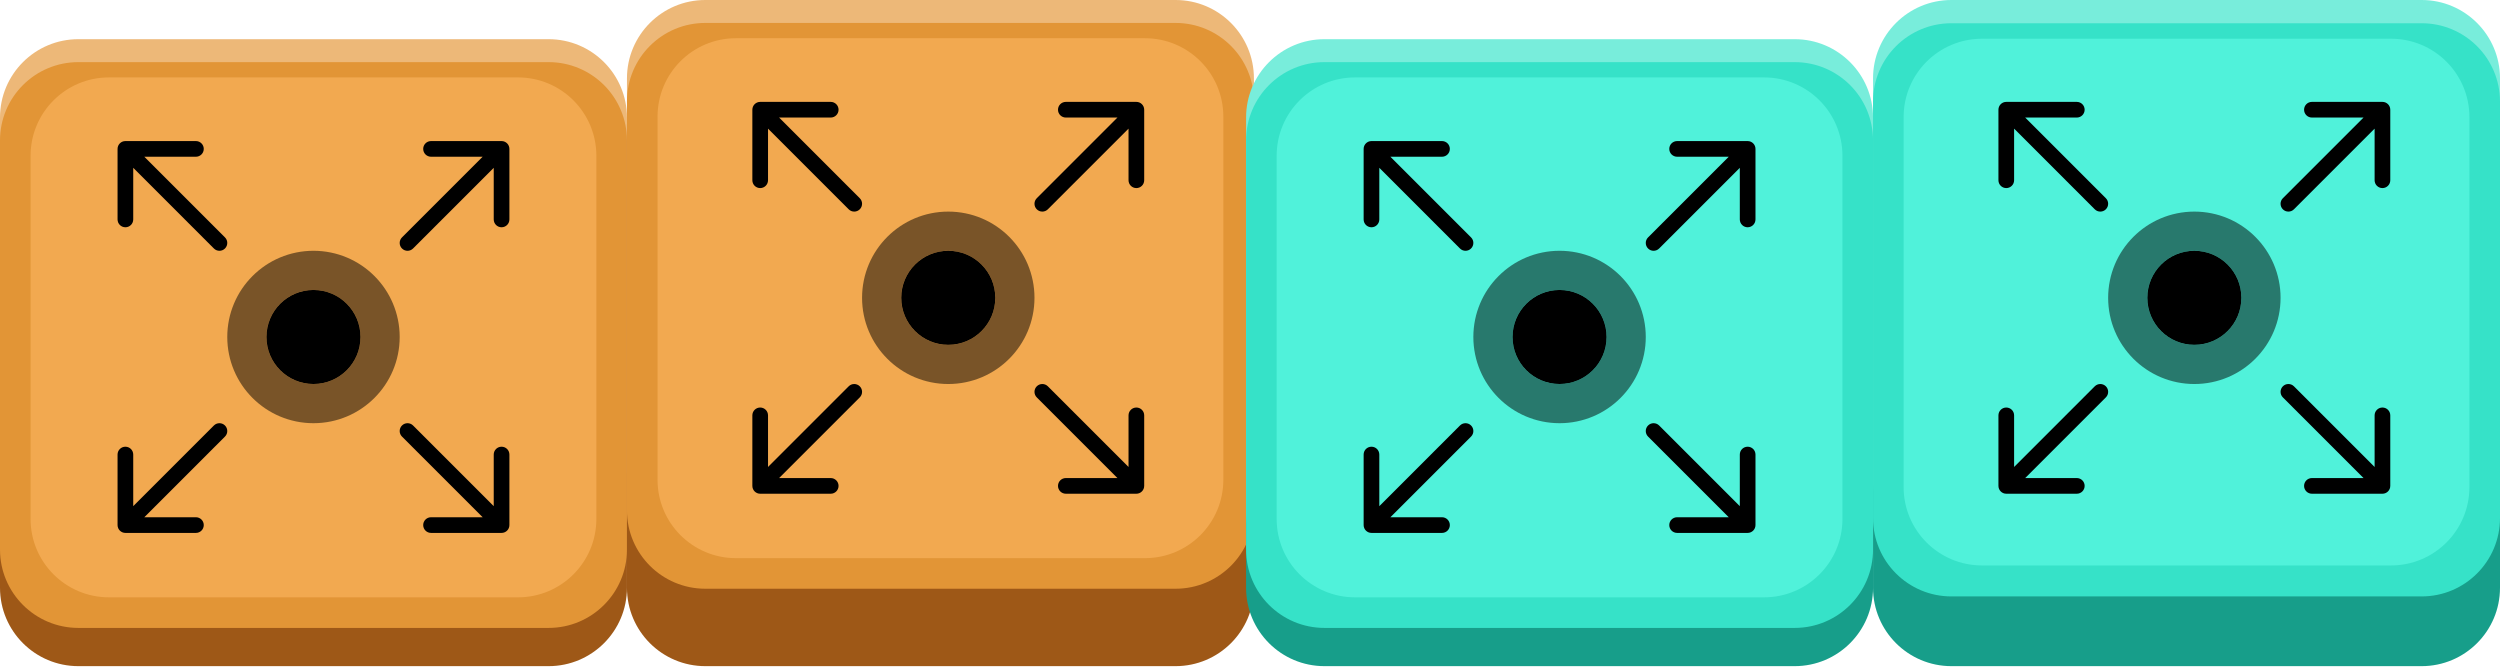
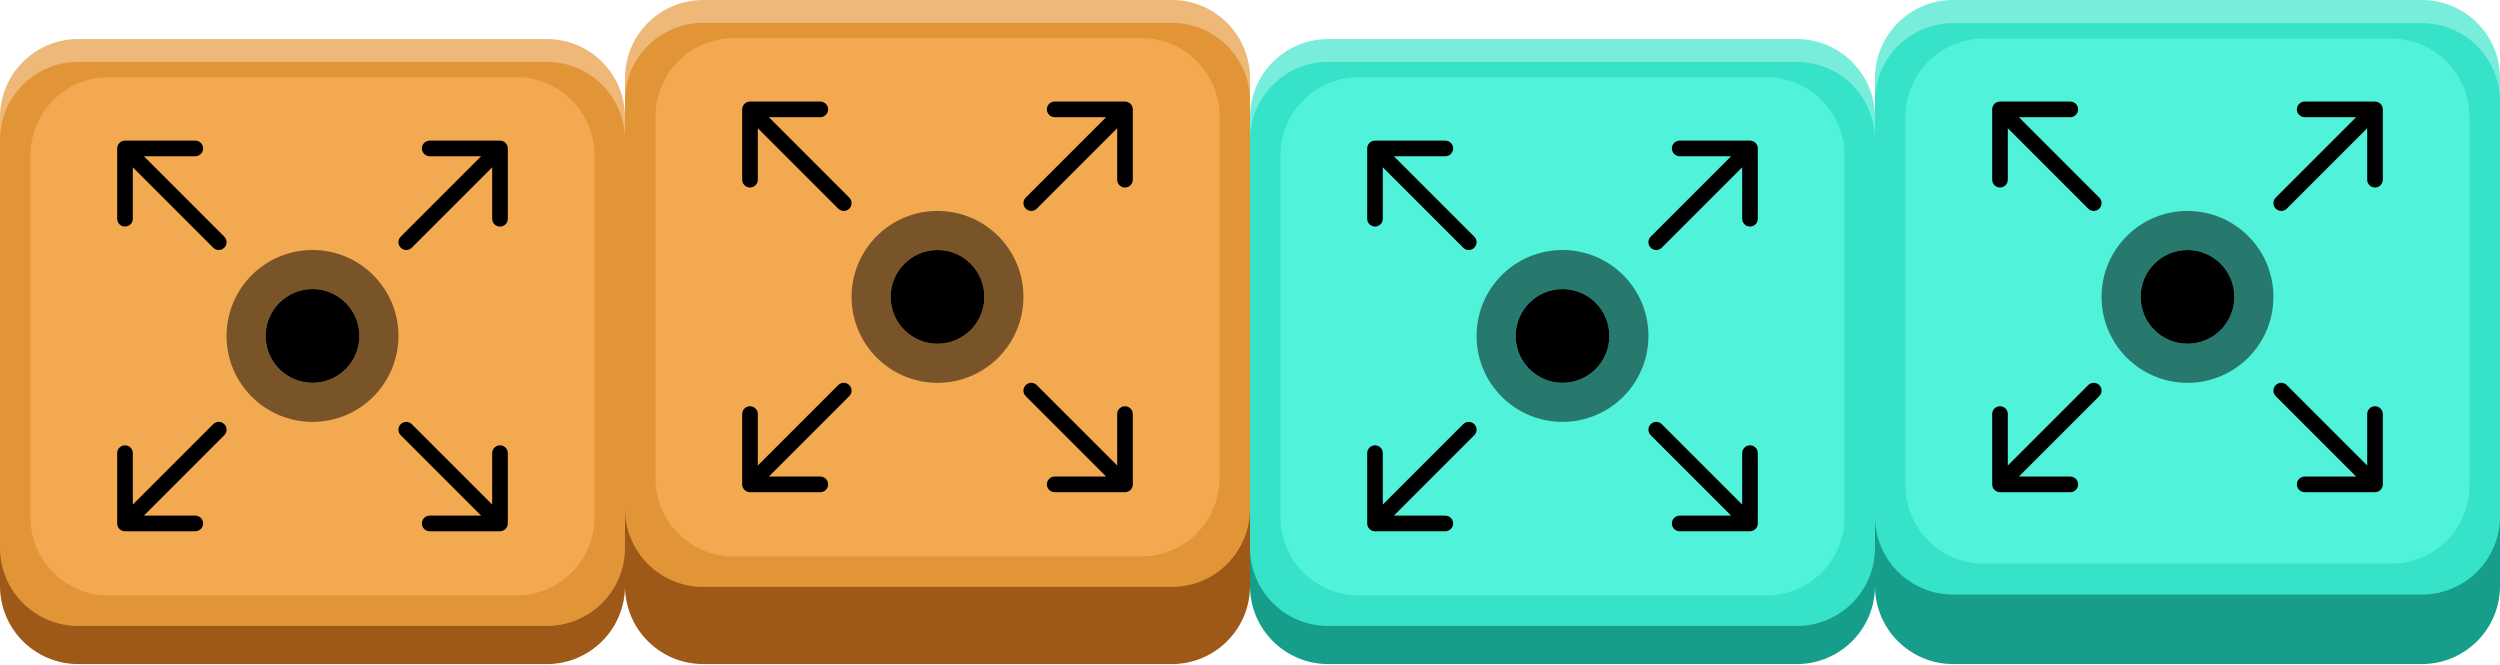
- <svg xmlns="http://www.w3.org/2000/svg" width="319" height="85" viewBox="0 0 319 85" fill="none">
+ <svg xmlns="http://www.w3.org/2000/svg" width="320" height="85" viewBox="0 0 320 85" fill="none">
  <rect y="10.854" width="80" height="74.146" rx="10" fill="#9E5817" />
  <rect y="5" width="80" height="70.244" rx="10" fill="#EDB878" />
  <rect y="7.927" width="80" height="72.195" rx="10" fill="#E29536" />
  <rect x="3.902" y="9.878" width="72.195" height="66.341" rx="10" fill="#F2A950" />
-   <rect x="80" y="6" width="80" height="79" rx="10" fill="#9E5817" />
-   <rect x="80" width="80" height="70.244" rx="10" fill="#EDB878" />
-   <rect x="80" y="2.927" width="80" height="72.195" rx="10" fill="#E29536" />
-   <rect x="83.903" y="4.878" width="72.195" height="66.341" rx="10" fill="#F2A950" />
-   <rect x="159" y="10.854" width="80" height="74.146" rx="10" fill="#179E8A" />
-   <rect x="159" y="5" width="80" height="70.244" rx="10" fill="#78EDDB" />
-   <rect x="159" y="7.927" width="80" height="72.195" rx="10" fill="#36E2C8" />
-   <rect x="162.902" y="9.878" width="72.195" height="66.341" rx="10" fill="#50F2DA" />
-   <rect x="239" y="5.93" width="80" height="79.07" rx="10" fill="#179E8A" />
-   <rect x="239" width="80" height="71.163" rx="10" fill="#78EDDB" />
-   <rect x="239" y="2.965" width="80" height="73.139" rx="10" fill="#36E2C8" />
-   <rect x="242.902" y="4.942" width="72.195" height="67.209" rx="10" fill="#50F2DA" />
  <circle cx="6" cy="6" r="6" transform="matrix(1 0 0 -1 34 49)" fill="black" />
  <circle cx="6" cy="6" r="8.5" transform="matrix(1 0 0 -1 34 49)" stroke="black" stroke-opacity="0.5" stroke-width="5" />
  <path d="M64 68C64.552 68 65 67.552 65 67V58C65 57.448 64.552 57 64 57C63.448 57 63 57.448 63 58V66H55C54.448 66 54 66.448 54 67C54 67.552 54.448 68 55 68H64ZM52.707 54.293C52.317 53.902 51.683 53.902 51.293 54.293C50.902 54.683 50.902 55.317 51.293 55.707L52.707 54.293ZM64.707 66.293L58.707 60.293L57.293 61.707L63.293 67.707L64.707 66.293ZM58.707 60.293L52.707 54.293L51.293 55.707L57.293 61.707L58.707 60.293Z" fill="black" />
  <path d="M28.707 55.707C29.098 55.317 29.098 54.683 28.707 54.293C28.317 53.902 27.683 53.902 27.293 54.293L28.707 55.707ZM15 67C15 67.552 15.448 68 16 68H25C25.552 68 26 67.552 26 67C26 66.448 25.552 66 25 66H17V58C17 57.448 16.552 57 16 57C15.448 57 15 57.448 15 58L15 67ZM27.293 54.293L15.293 66.293L16.707 67.707L28.707 55.707L27.293 54.293Z" fill="black" />
  <path d="M27.293 31.707C27.683 32.098 28.317 32.098 28.707 31.707C29.098 31.317 29.098 30.683 28.707 30.293L27.293 31.707ZM16 18C15.448 18 15 18.448 15 19L15 28C15 28.552 15.448 29 16 29C16.552 29 17 28.552 17 28L17 20L25 20C25.552 20 26 19.552 26 19C26 18.448 25.552 18 25 18L16 18ZM28.707 30.293L16.707 18.293L15.293 19.707L27.293 31.707L28.707 30.293Z" fill="black" />
  <path d="M51.293 30.293C50.902 30.683 50.902 31.317 51.293 31.707C51.683 32.098 52.317 32.098 52.707 31.707L51.293 30.293ZM65 19C65 18.448 64.552 18 64 18L55 18C54.448 18 54 18.448 54 19C54 19.552 54.448 20 55 20H63V28C63 28.552 63.448 29 64 29C64.552 29 65 28.552 65 28V19ZM52.707 31.707L64.707 19.707L63.293 18.293L51.293 30.293L52.707 31.707Z" fill="black" />
-   <circle cx="6" cy="6" r="6" transform="matrix(1 0 0 -1 193 49)" fill="black" />
-   <circle cx="6" cy="6" r="8.5" transform="matrix(1 0 0 -1 193 49)" stroke="black" stroke-opacity="0.5" stroke-width="5" />
-   <path d="M223 68C223.552 68 224 67.552 224 67V58C224 57.448 223.552 57 223 57C222.448 57 222 57.448 222 58V66H214C213.448 66 213 66.448 213 67C213 67.552 213.448 68 214 68H223ZM211.707 54.293C211.317 53.902 210.683 53.902 210.293 54.293C209.902 54.683 209.902 55.317 210.293 55.707L211.707 54.293ZM223.707 66.293L217.707 60.293L216.293 61.707L222.293 67.707L223.707 66.293ZM217.707 60.293L211.707 54.293L210.293 55.707L216.293 61.707L217.707 60.293Z" fill="black" />
-   <path d="M187.707 55.707C188.098 55.317 188.098 54.683 187.707 54.293C187.317 53.902 186.683 53.902 186.293 54.293L187.707 55.707ZM174 67C174 67.552 174.448 68 175 68H184C184.552 68 185 67.552 185 67C185 66.448 184.552 66 184 66H176V58C176 57.448 175.552 57 175 57C174.448 57 174 57.448 174 58V67ZM186.293 54.293L174.293 66.293L175.707 67.707L187.707 55.707L186.293 54.293Z" fill="black" />
-   <path d="M186.293 31.707C186.683 32.098 187.317 32.098 187.707 31.707C188.098 31.317 188.098 30.683 187.707 30.293L186.293 31.707ZM175 18C174.448 18 174 18.448 174 19L174 28C174 28.552 174.448 29 175 29C175.552 29 176 28.552 176 28L176 20L184 20C184.552 20 185 19.552 185 19C185 18.448 184.552 18 184 18L175 18ZM187.707 30.293L175.707 18.293L174.293 19.707L186.293 31.707L187.707 30.293Z" fill="black" />
-   <path d="M210.293 30.293C209.902 30.683 209.902 31.317 210.293 31.707C210.683 32.098 211.317 32.098 211.707 31.707L210.293 30.293ZM224 19C224 18.448 223.552 18 223 18L214 18C213.448 18 213 18.448 213 19C213 19.552 213.448 20 214 20H222V28C222 28.552 222.448 29 223 29C223.552 29 224 28.552 224 28V19ZM211.707 31.707L223.707 19.707L222.293 18.293L210.293 30.293L211.707 31.707Z" fill="black" />
-   <circle cx="6" cy="6" r="6" transform="matrix(1 0 0 -1 115 44)" fill="black" />
-   <circle cx="6" cy="6" r="8.5" transform="matrix(1 0 0 -1 115 44)" stroke="black" stroke-opacity="0.5" stroke-width="5" />
-   <path d="M145 63C145.552 63 146 62.552 146 62V53C146 52.448 145.552 52 145 52C144.448 52 144 52.448 144 53V61H136C135.448 61 135 61.448 135 62C135 62.552 135.448 63 136 63H145ZM133.707 49.293C133.317 48.902 132.683 48.902 132.293 49.293C131.902 49.683 131.902 50.317 132.293 50.707L133.707 49.293ZM145.707 61.293L139.707 55.293L138.293 56.707L144.293 62.707L145.707 61.293ZM139.707 55.293L133.707 49.293L132.293 50.707L138.293 56.707L139.707 55.293Z" fill="black" />
-   <path d="M109.707 50.707C110.098 50.317 110.098 49.683 109.707 49.293C109.317 48.902 108.683 48.902 108.293 49.293L109.707 50.707ZM96 62C96 62.552 96.448 63 97 63H106C106.552 63 107 62.552 107 62C107 61.448 106.552 61 106 61H98V53C98 52.448 97.552 52 97 52C96.448 52 96 52.448 96 53V62ZM108.293 49.293L96.293 61.293L97.707 62.707L109.707 50.707L108.293 49.293Z" fill="black" />
-   <path d="M108.293 26.707C108.683 27.098 109.317 27.098 109.707 26.707C110.098 26.317 110.098 25.683 109.707 25.293L108.293 26.707ZM97 13C96.448 13 96 13.448 96 14L96 23C96 23.552 96.448 24 97 24C97.552 24 98 23.552 98 23L98 15L106 15C106.552 15 107 14.552 107 14C107 13.448 106.552 13 106 13L97 13ZM109.707 25.293L97.707 13.293L96.293 14.707L108.293 26.707L109.707 25.293Z" fill="black" />
-   <path d="M132.293 25.293C131.902 25.683 131.902 26.317 132.293 26.707C132.683 27.098 133.317 27.098 133.707 26.707L132.293 25.293ZM146 14C146 13.448 145.552 13 145 13L136 13C135.448 13 135 13.448 135 14C135 14.552 135.448 15 136 15H144V23C144 23.552 144.448 24 145 24C145.552 24 146 23.552 146 23V14ZM133.707 26.707L145.707 14.707L144.293 13.293L132.293 25.293L133.707 26.707Z" fill="black" />
+   <rect x="160" y="10.854" width="80" height="74.146" rx="10" fill="#179E8A" />
+   <rect x="160" y="5" width="80" height="70.244" rx="10" fill="#78EDDB" />
+   <rect x="160" y="7.927" width="80" height="72.195" rx="10" fill="#36E2C8" />
+   <rect x="163.902" y="9.878" width="72.195" height="66.341" rx="10" fill="#50F2DA" />
+   <circle cx="6" cy="6" r="6" transform="matrix(1 0 0 -1 194 49)" fill="black" />
+   <circle cx="6" cy="6" r="8.5" transform="matrix(1 0 0 -1 194 49)" stroke="black" stroke-opacity="0.5" stroke-width="5" />
+   <path d="M224 68C224.552 68 225 67.552 225 67V58C225 57.448 224.552 57 224 57C223.448 57 223 57.448 223 58V66H215C214.448 66 214 66.448 214 67C214 67.552 214.448 68 215 68H224ZM212.707 54.293C212.317 53.902 211.683 53.902 211.293 54.293C210.902 54.683 210.902 55.317 211.293 55.707L212.707 54.293ZM224.707 66.293L218.707 60.293L217.293 61.707L223.293 67.707L224.707 66.293ZM218.707 60.293L212.707 54.293L211.293 55.707L217.293 61.707L218.707 60.293Z" fill="black" />
+   <path d="M188.707 55.707C189.098 55.317 189.098 54.683 188.707 54.293C188.317 53.902 187.683 53.902 187.293 54.293L188.707 55.707ZM175 67C175 67.552 175.448 68 176 68H185C185.552 68 186 67.552 186 67C186 66.448 185.552 66 185 66H177V58C177 57.448 176.552 57 176 57C175.448 57 175 57.448 175 58V67ZM187.293 54.293L175.293 66.293L176.707 67.707L188.707 55.707L187.293 54.293Z" fill="black" />
+   <path d="M187.293 31.707C187.683 32.098 188.317 32.098 188.707 31.707C189.098 31.317 189.098 30.683 188.707 30.293L187.293 31.707ZM176 18C175.448 18 175 18.448 175 19L175 28C175 28.552 175.448 29 176 29C176.552 29 177 28.552 177 28L177 20L185 20C185.552 20 186 19.552 186 19C186 18.448 185.552 18 185 18L176 18ZM188.707 30.293L176.707 18.293L175.293 19.707L187.293 31.707L188.707 30.293Z" fill="black" />
+   <path d="M211.293 30.293C210.902 30.683 210.902 31.317 211.293 31.707C211.683 32.098 212.317 32.098 212.707 31.707L211.293 30.293ZM225 19C225 18.448 224.552 18 224 18L215 18C214.448 18 214 18.448 214 19C214 19.552 214.448 20 215 20H223V28C223 28.552 223.448 29 224 29C224.552 29 225 28.552 225 28V19ZM212.707 31.707L224.707 19.707L223.293 18.293L211.293 30.293L212.707 31.707Z" fill="black" />
+   <rect x="80" y="6" width="80" height="79" rx="10" fill="#9E5817" />
+   <rect x="80" width="80" height="70.244" rx="10" fill="#EDB878" />
+   <rect x="80" y="2.927" width="80" height="72.195" rx="10" fill="#E29536" />
+   <rect x="83.903" y="4.878" width="72.195" height="66.341" rx="10" fill="#F2A950" />
+   <circle cx="6" cy="6" r="6" transform="matrix(1 0 0 -1 114 44)" fill="black" />
+   <circle cx="6" cy="6" r="8.5" transform="matrix(1 0 0 -1 114 44)" stroke="black" stroke-opacity="0.5" stroke-width="5" />
+   <path d="M144 63C144.552 63 145 62.552 145 62V53C145 52.448 144.552 52 144 52C143.448 52 143 52.448 143 53V61H135C134.448 61 134 61.448 134 62C134 62.552 134.448 63 135 63H144ZM132.707 49.293C132.317 48.902 131.683 48.902 131.293 49.293C130.902 49.683 130.902 50.317 131.293 50.707L132.707 49.293ZM144.707 61.293L138.707 55.293L137.293 56.707L143.293 62.707L144.707 61.293ZM138.707 55.293L132.707 49.293L131.293 50.707L137.293 56.707L138.707 55.293Z" fill="black" />
+   <path d="M108.707 50.707C109.098 50.317 109.098 49.683 108.707 49.293C108.317 48.902 107.683 48.902 107.293 49.293L108.707 50.707ZM95 62C95 62.552 95.448 63 96 63H105C105.552 63 106 62.552 106 62C106 61.448 105.552 61 105 61H97V53C97 52.448 96.552 52 96 52C95.448 52 95 52.448 95 53V62ZM107.293 49.293L95.293 61.293L96.707 62.707L108.707 50.707L107.293 49.293Z" fill="black" />
+   <path d="M107.293 26.707C107.683 27.098 108.317 27.098 108.707 26.707C109.098 26.317 109.098 25.683 108.707 25.293L107.293 26.707ZM96 13C95.448 13 95 13.448 95 14L95 23C95 23.552 95.448 24 96 24C96.552 24 97 23.552 97 23L97 15L105 15C105.552 15 106 14.552 106 14C106 13.448 105.552 13 105 13L96 13ZM108.707 25.293L96.707 13.293L95.293 14.707L107.293 26.707L108.707 25.293Z" fill="black" />
+   <path d="M131.293 25.293C130.902 25.683 130.902 26.317 131.293 26.707C131.683 27.098 132.317 27.098 132.707 26.707L131.293 25.293ZM145 14C145 13.448 144.552 13 144 13L135 13C134.448 13 134 13.448 134 14C134 14.552 134.448 15 135 15H143V23C143 23.552 143.448 24 144 24C144.552 24 145 23.552 145 23V14ZM132.707 26.707L144.707 14.707L143.293 13.293L131.293 25.293L132.707 26.707Z" fill="black" />
+   <rect x="240" y="5.93" width="80" height="79.07" rx="10" fill="#179E8A" />
+   <rect x="240" width="80" height="71.163" rx="10" fill="#78EDDB" />
+   <rect x="240" y="2.965" width="80" height="73.139" rx="10" fill="#36E2C8" />
+   <rect x="243.902" y="4.942" width="72.195" height="67.209" rx="10" fill="#50F2DA" />
  <circle cx="6" cy="6" r="6" transform="matrix(1 0 0 -1 274 44)" fill="black" />
  <circle cx="6" cy="6" r="8.5" transform="matrix(1 0 0 -1 274 44)" stroke="black" stroke-opacity="0.5" stroke-width="5" />
  <path d="M304 63C304.552 63 305 62.552 305 62V53C305 52.448 304.552 52 304 52C303.448 52 303 52.448 303 53V61H295C294.448 61 294 61.448 294 62C294 62.552 294.448 63 295 63H304ZM292.707 49.293C292.317 48.902 291.683 48.902 291.293 49.293C290.902 49.683 290.902 50.317 291.293 50.707L292.707 49.293ZM304.707 61.293L298.707 55.293L297.293 56.707L303.293 62.707L304.707 61.293ZM298.707 55.293L292.707 49.293L291.293 50.707L297.293 56.707L298.707 55.293Z" fill="black" />
  <path d="M268.707 50.707C269.098 50.317 269.098 49.683 268.707 49.293C268.317 48.902 267.683 48.902 267.293 49.293L268.707 50.707ZM255 62C255 62.552 255.448 63 256 63H265C265.552 63 266 62.552 266 62C266 61.448 265.552 61 265 61H257V53C257 52.448 256.552 52 256 52C255.448 52 255 52.448 255 53V62ZM267.293 49.293L255.293 61.293L256.707 62.707L268.707 50.707L267.293 49.293Z" fill="black" />
  <path d="M267.293 26.707C267.683 27.098 268.317 27.098 268.707 26.707C269.098 26.317 269.098 25.683 268.707 25.293L267.293 26.707ZM256 13C255.448 13 255 13.448 255 14L255 23C255 23.552 255.448 24 256 24C256.552 24 257 23.552 257 23L257 15L265 15C265.552 15 266 14.552 266 14C266 13.448 265.552 13 265 13L256 13ZM268.707 25.293L256.707 13.293L255.293 14.707L267.293 26.707L268.707 25.293Z" fill="black" />
  <path d="M291.293 25.293C290.902 25.683 290.902 26.317 291.293 26.707C291.683 27.098 292.317 27.098 292.707 26.707L291.293 25.293ZM305 14C305 13.448 304.552 13 304 13L295 13C294.448 13 294 13.448 294 14C294 14.552 294.448 15 295 15H303V23C303 23.552 303.448 24 304 24C304.552 24 305 23.552 305 23V14ZM292.707 26.707L304.707 14.707L303.293 13.293L291.293 25.293L292.707 26.707Z" fill="black" />
</svg>
